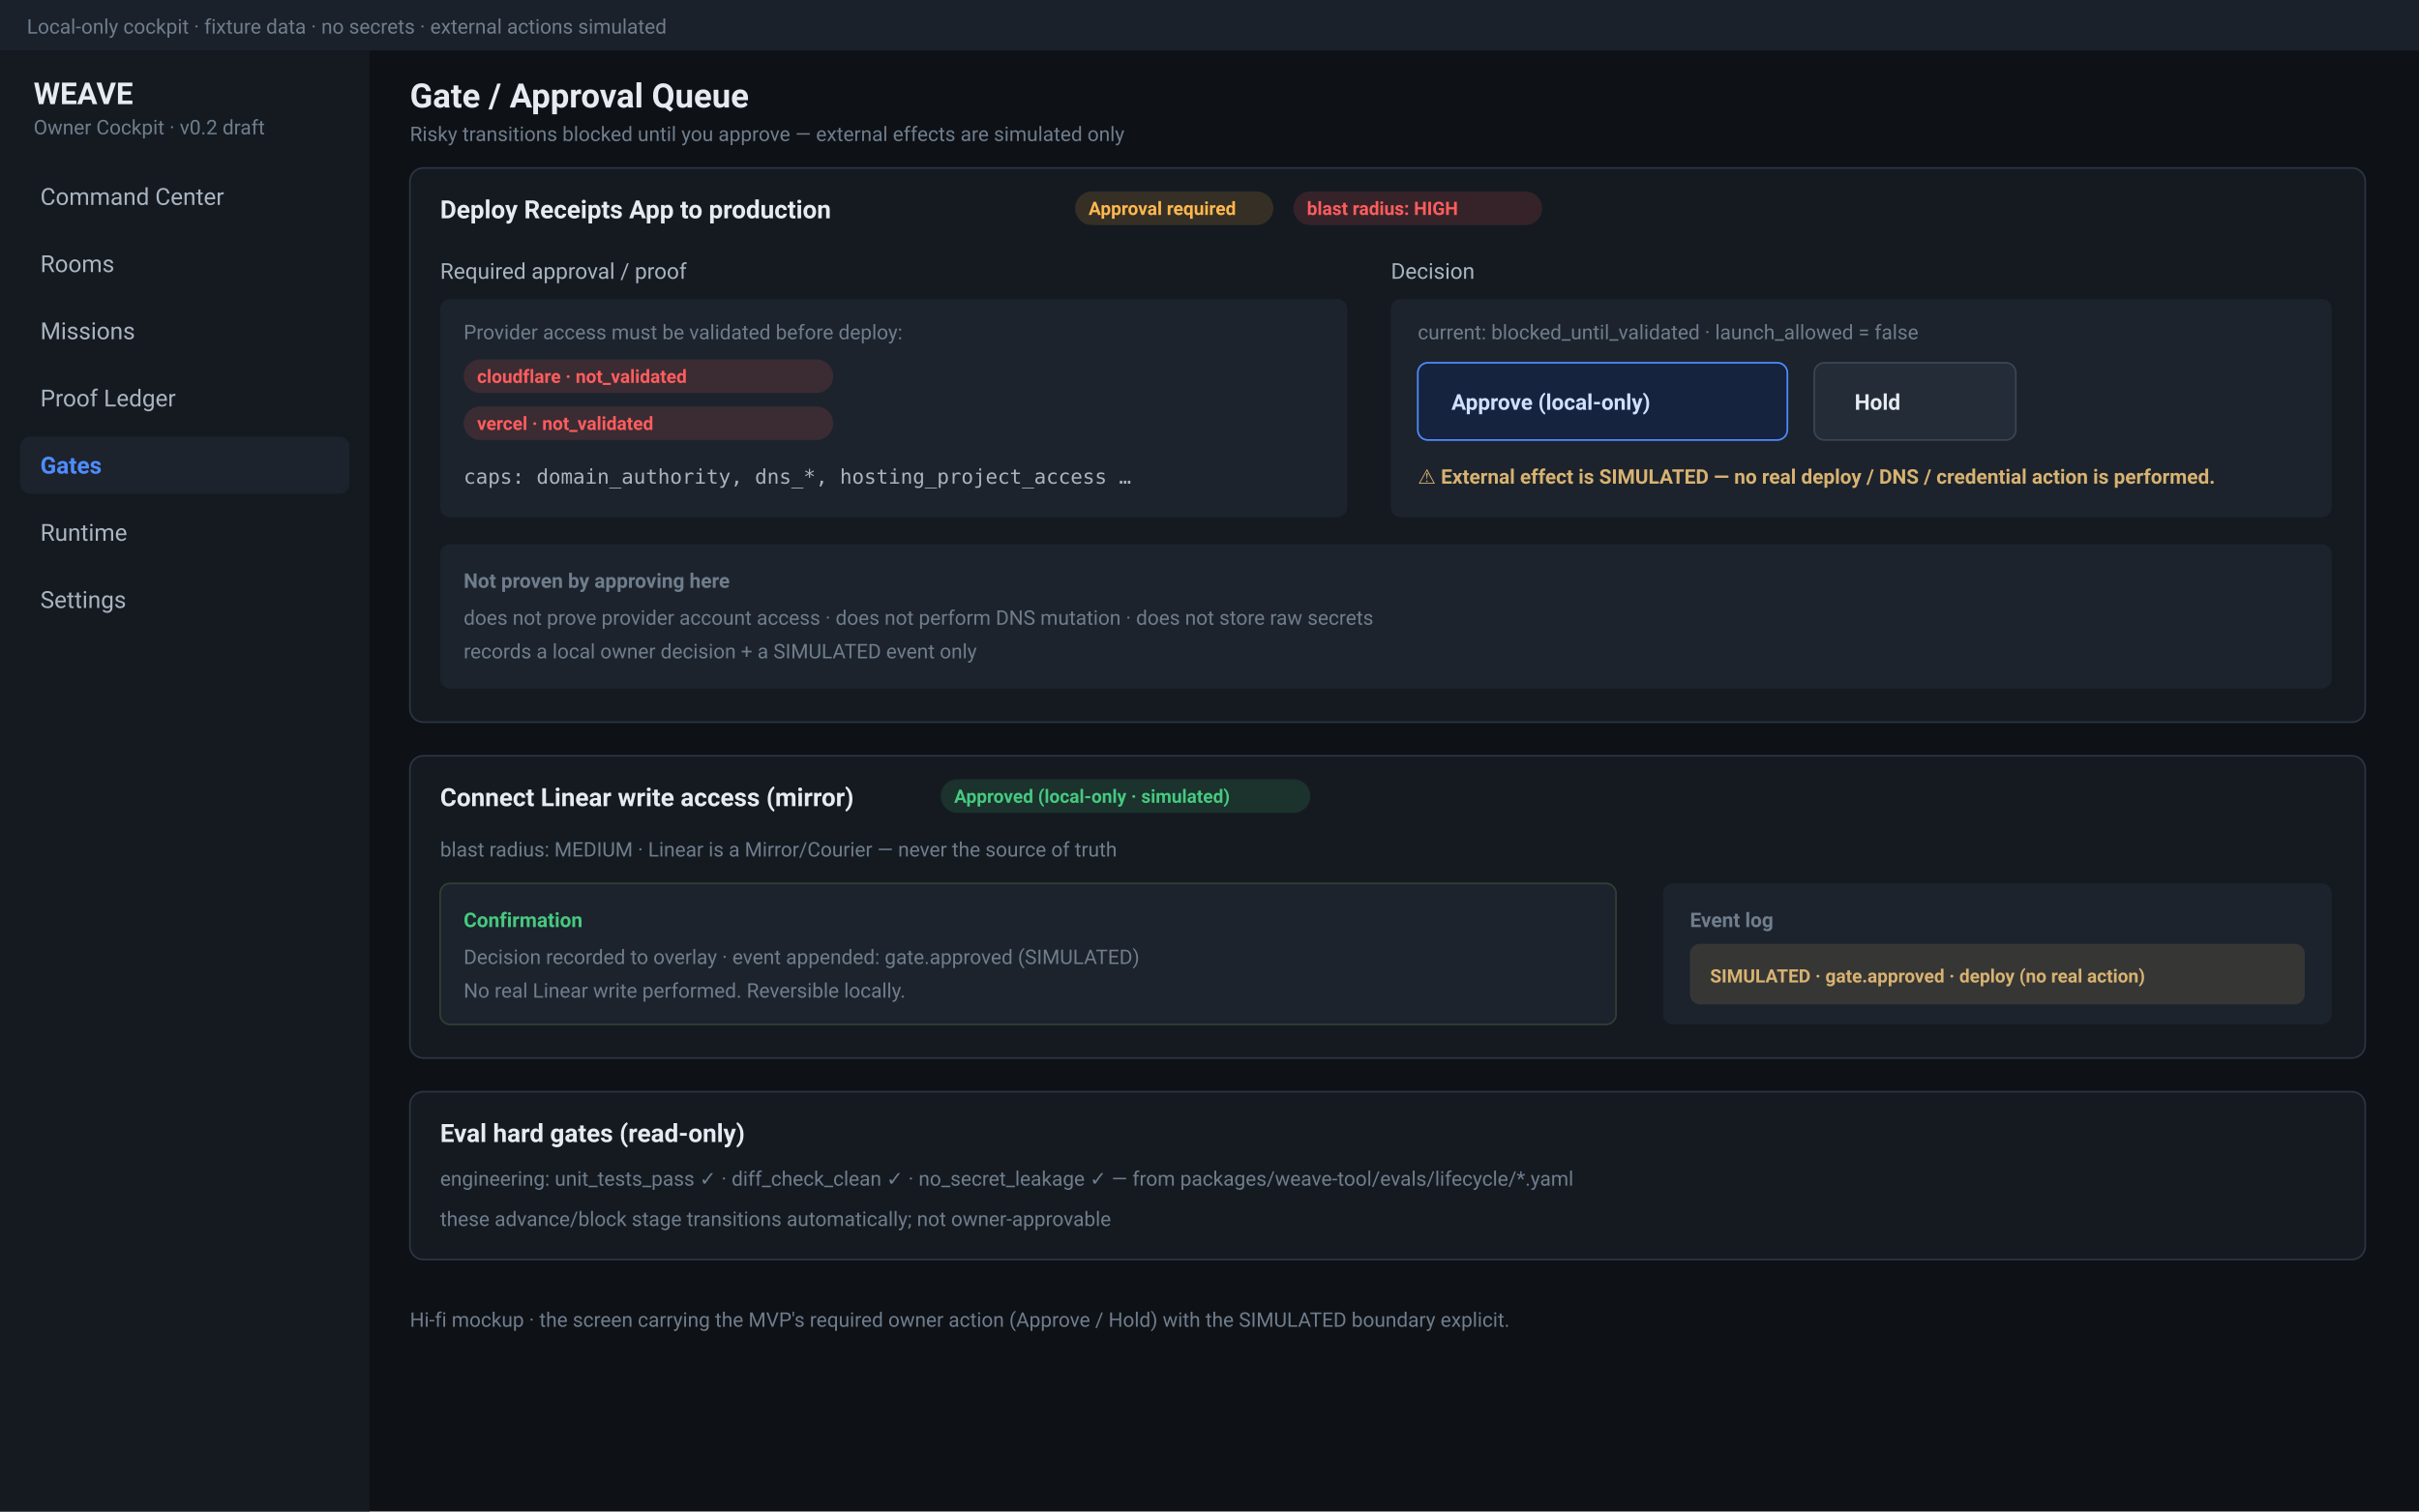
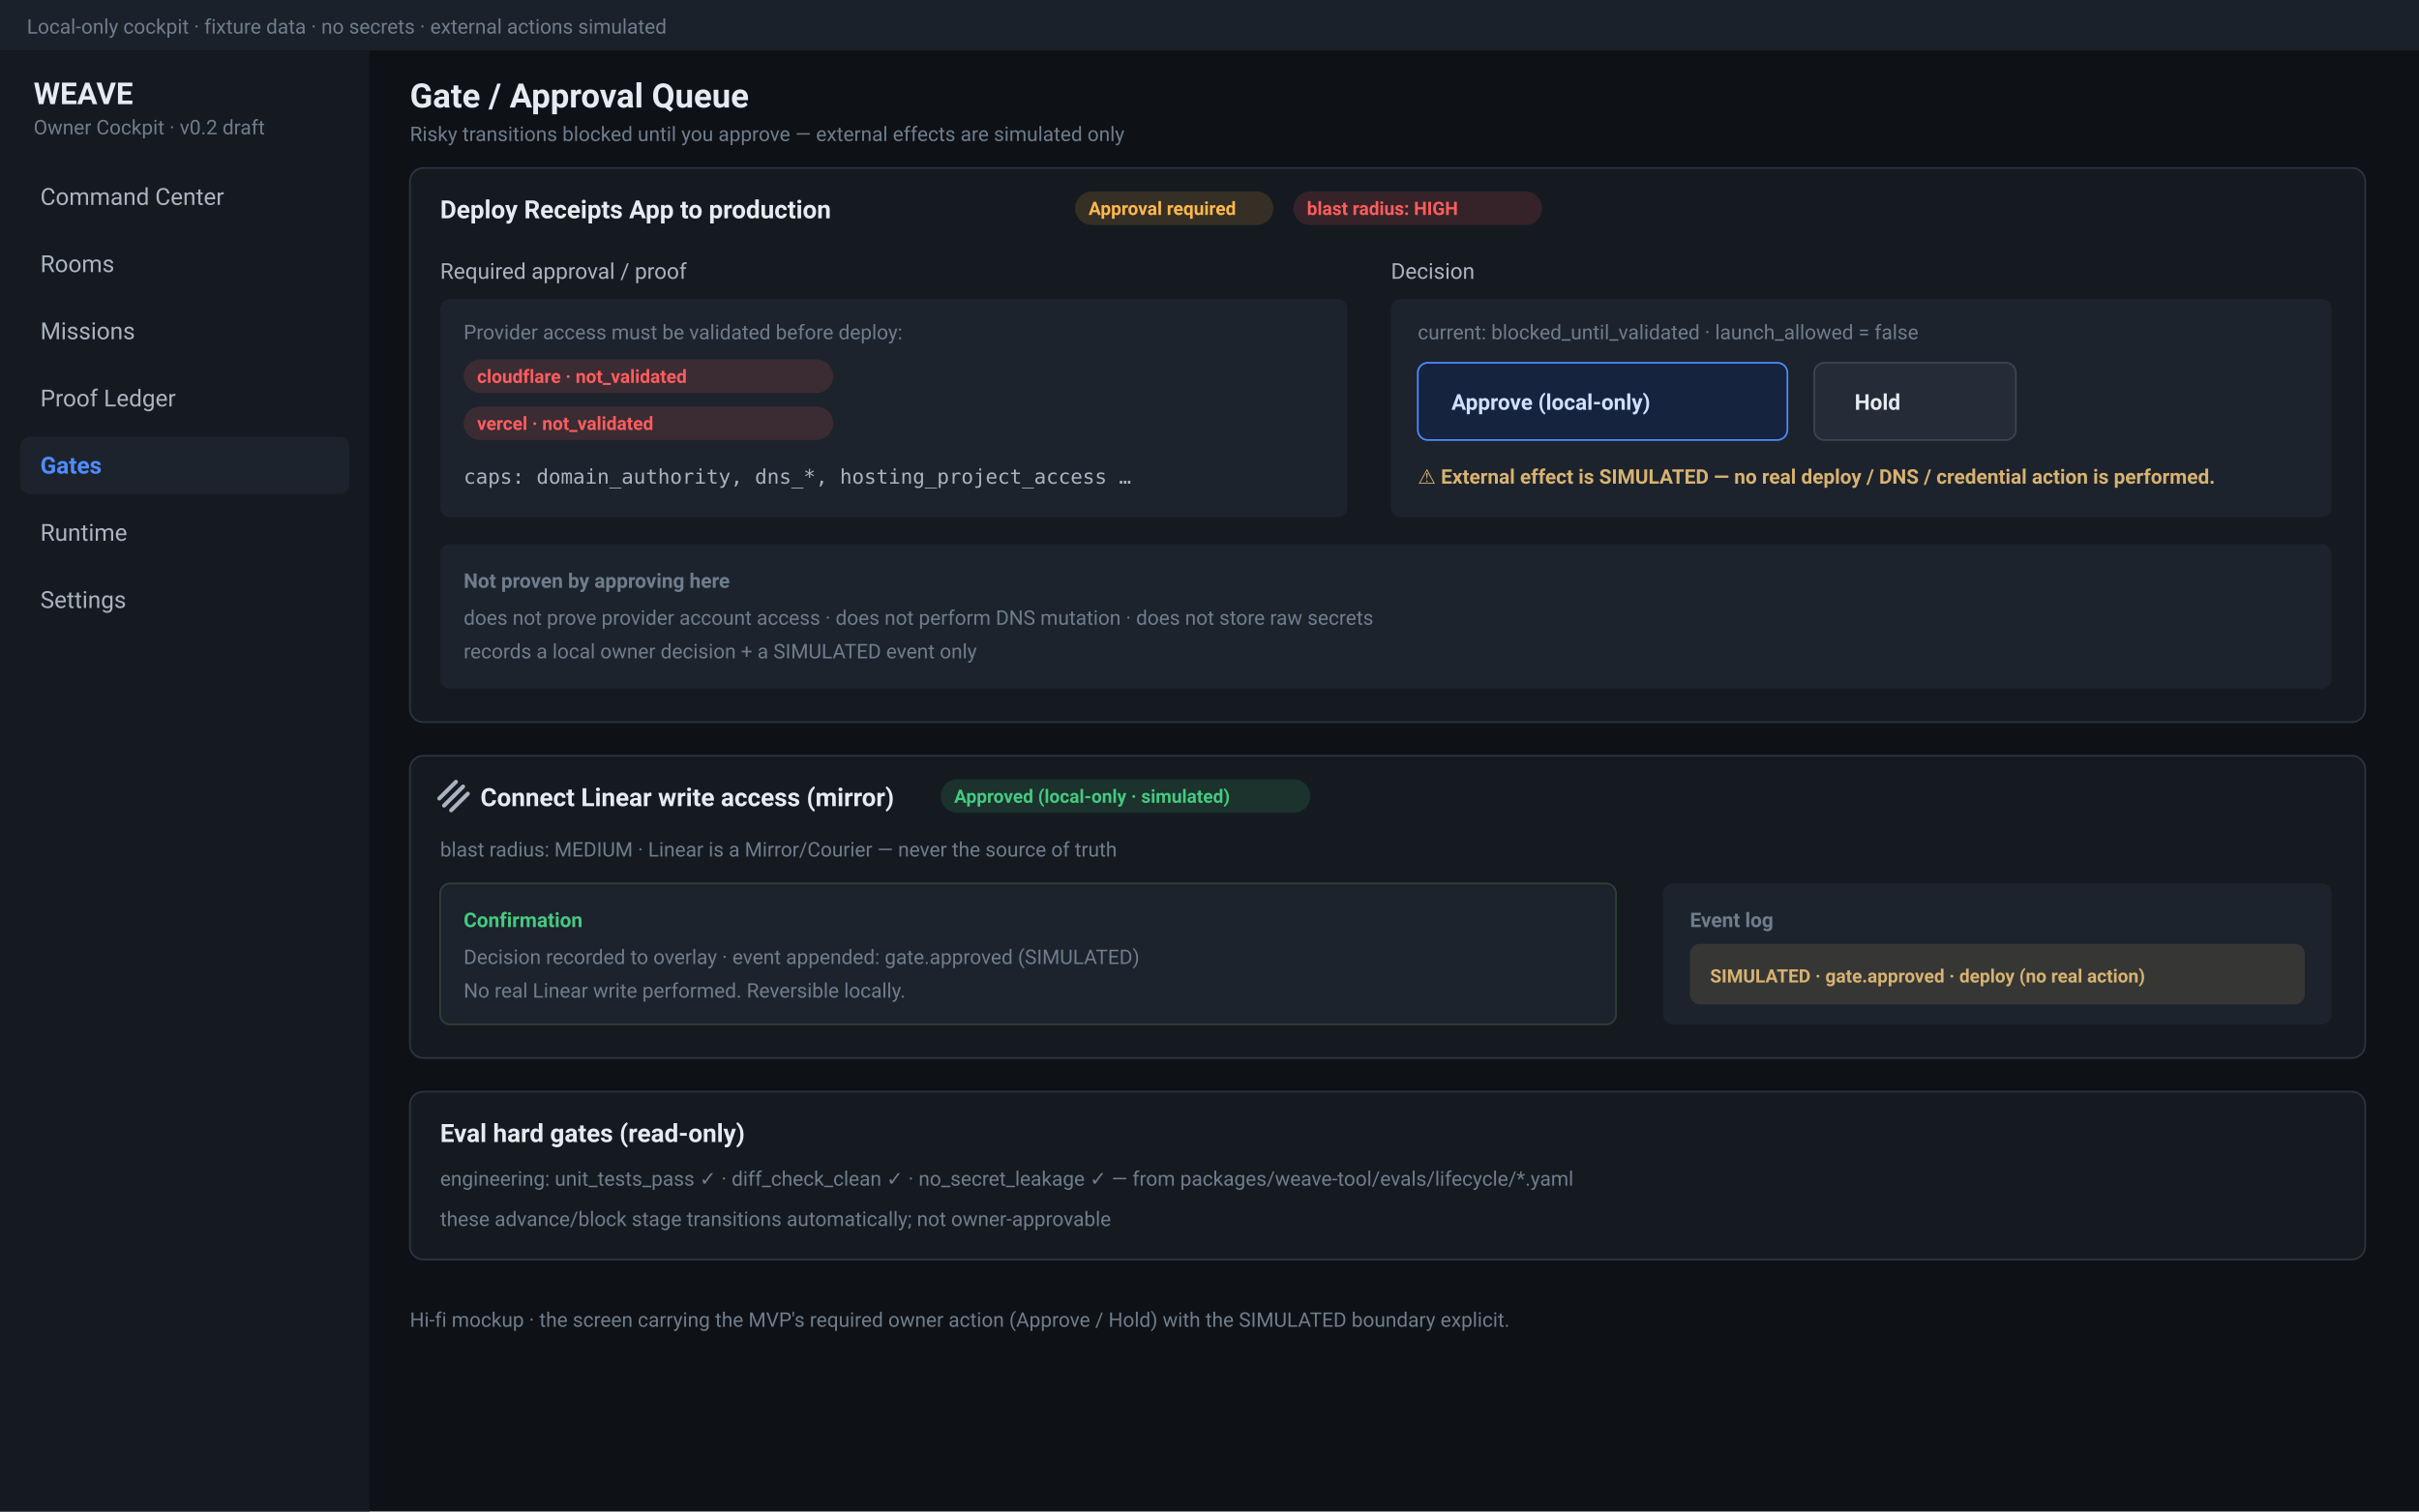
<svg xmlns="http://www.w3.org/2000/svg" viewBox="0 0 1440 900" font-family="Segoe UI, Roboto, Arial, sans-serif">
  <style>
    .title{fill:#e6ebf2;font-weight:700;font-size:20px}.h2{fill:#e6ebf2;font-weight:600;font-size:15px}
    .label{fill:#aab4c0;font-size:13px}.muted{fill:#6f7d8c;font-size:12px}
    .nav{fill:#aab4c0;font-size:14px}.navA{fill:#4f8cff;font-size:14px;font-weight:700}
    .pillT{font-size:11px;font-weight:600}.mono{font-family:Consolas,monospace;fill:#aab4c0;font-size:12px}
  </style>
  <rect width="1440" height="900" fill="#0e1116" />
  <rect width="1440" height="30" fill="#1a212a" />
  <text x="16" y="20" class="muted">Local-only cockpit · fixture data · no secrets · external actions simulated</text>
  <rect y="30" width="220" height="870" fill="#151a21" />
  <text x="20" y="62" fill="#e6ebf2" font-weight="700" font-size="18">WEAVE</text>
  <text x="20" y="80" class="muted">Owner Cockpit · v0.2 draft</text>
  <text x="24" y="122" class="nav">Command Center</text>
  <text x="24" y="162" class="nav">Rooms</text>
  <text x="24" y="202" class="nav">Missions</text>
  <text x="24" y="242" class="nav">Proof Ledger</text>
  <rect x="12" y="260" width="196" height="34" rx="6" fill="#1c232c" />
  <text x="24" y="282" class="navA">Gates</text>
  <text x="24" y="322" class="nav">Runtime</text>
  <text x="24" y="362" class="nav">Settings</text>
  <text x="244" y="64" class="title">Gate / Approval Queue</text>
  <text x="244" y="84" class="muted">Risky transitions blocked until you approve — external effects are simulated only</text>
  <rect x="244" y="100" width="1164" height="330" rx="8" fill="#151a21" stroke="#2b3543" />
  <text x="262" y="130" class="h2">Deploy Receipts App to production</text>
  <g class="pillT">
    <rect x="640" y="114" width="118" height="20" rx="10" fill="rgba(255,184,77,0.14)" />
    <text x="648" y="128" fill="#ffb84d">Approval required</text>
    <rect x="770" y="114" width="148" height="20" rx="10" fill="rgba(255,93,93,0.14)" />
    <text x="778" y="128" fill="#ff5d5d">blast radius: HIGH</text>
  </g>
  <text x="262" y="166" class="label">Required approval / proof</text>
  <rect x="262" y="178" width="540" height="130" rx="6" fill="#1c232c" />
  <text x="276" y="202" class="muted">Provider access must be validated before deploy:</text>
  <g class="pillT">
    <rect x="276" y="214" width="220" height="20" rx="10" fill="rgba(255,93,93,0.14)" />
    <text x="284" y="228" fill="#ff5d5d">cloudflare · not_validated</text>
    <rect x="276" y="242" width="220" height="20" rx="10" fill="rgba(255,93,93,0.14)" />
    <text x="284" y="256" fill="#ff5d5d">vercel · not_validated</text>
  </g>
  <text x="276" y="288" class="mono">caps: domain_authority, dns_*, hosting_project_access …</text>
  <text x="828" y="166" class="label">Decision</text>
  <rect x="828" y="178" width="560" height="130" rx="6" fill="#1c232c" />
  <text x="844" y="202" class="muted">current: blocked_until_validated · launch_allowed = false</text>
  <rect x="844" y="216" width="220" height="46" rx="6" fill="#15233f" stroke="#4f8cff" />
  <text x="864" y="244" fill="#cfe0ff" font-size="13" font-weight="700">Approve (local-only)</text>
  <rect x="1080" y="216" width="120" height="46" rx="6" fill="#232c37" stroke="#3a4654" />
  <text x="1104" y="244" fill="#e6ebf2" font-size="13" font-weight="600">Hold</text>
  <text x="844" y="288" fill="#d8b271" font-size="12" font-weight="700">⚠ External effect is SIMULATED — no real deploy / DNS / credential action is performed.</text>
  <rect x="262" y="324" width="1126" height="86" rx="6" fill="#1c232c" />
  <text x="276" y="350" class="muted" font-weight="700">Not proven by approving here</text>
  <text x="276" y="372" class="muted">does not prove provider account access · does not perform DNS mutation · does not store raw secrets</text>
  <text x="276" y="392" class="muted">records a local owner decision + a SIMULATED event only</text>
  <rect x="244" y="450" width="1164" height="180" rx="8" fill="#151a21" stroke="#2b3543" />
-   <text x="262" y="480" class="h2">Connect Linear write access (mirror)</text>
+   <g transform="translate(270,474) rotate(-45)" fill="none" stroke="#aab4c0" stroke-width="2.4" stroke-linecap="round">
+     <line x1="-7" y1="-5" x2="7" y2="-5" />
+     <line x1="-8" y1="0" x2="8" y2="0" />
+     <line x1="-7" y1="5" x2="7" y2="5" />
+   </g>
+   <text x="286" y="480" class="h2">Connect Linear write access (mirror)</text>
  <rect x="560" y="464" width="220" height="20" rx="10" fill="rgba(70,201,128,0.14)" />
  <text x="568" y="478" fill="#46c980" font-size="11" font-weight="600">Approved (local-only · simulated)</text>
  <text x="262" y="510" class="muted">blast radius: MEDIUM · Linear is a Mirror/Courier — never the source of truth</text>
  <rect x="262" y="526" width="700" height="84" rx="6" fill="#1c232c" stroke="#2f4034" />
  <text x="276" y="552" fill="#46c980" font-size="12" font-weight="700">Confirmation</text>
  <text x="276" y="574" class="muted">Decision recorded to overlay · event appended: gate.approved (SIMULATED)</text>
  <text x="276" y="594" class="muted">No real Linear write performed. Reversible locally.</text>
  <rect x="990" y="526" width="398" height="84" rx="6" fill="#1c232c" />
  <text x="1006" y="552" class="muted" font-weight="700">Event log</text>
  <rect x="1006" y="562" width="366" height="36" rx="6" fill="rgba(216,178,113,0.14)" />
  <text x="1018" y="585" fill="#d8b271" font-size="11" font-weight="600">SIMULATED · gate.approved · deploy (no real action)</text>
  <rect x="244" y="650" width="1164" height="100" rx="8" fill="#151a21" stroke="#2b3543" />
  <text x="262" y="680" class="h2">Eval hard gates (read-only)</text>
  <text x="262" y="706" class="muted">engineering: unit_tests_pass ✓ · diff_check_clean ✓ · no_secret_leakage ✓ — from packages/weave-tool/evals/lifecycle/*.yaml</text>
  <text x="262" y="730" class="muted">these advance/block stage transitions automatically; not owner-approvable</text>
  <text x="244" y="790" class="muted">Hi-fi mockup · the screen carrying the MVP's required owner action (Approve / Hold) with the SIMULATED boundary explicit.</text>
</svg>
